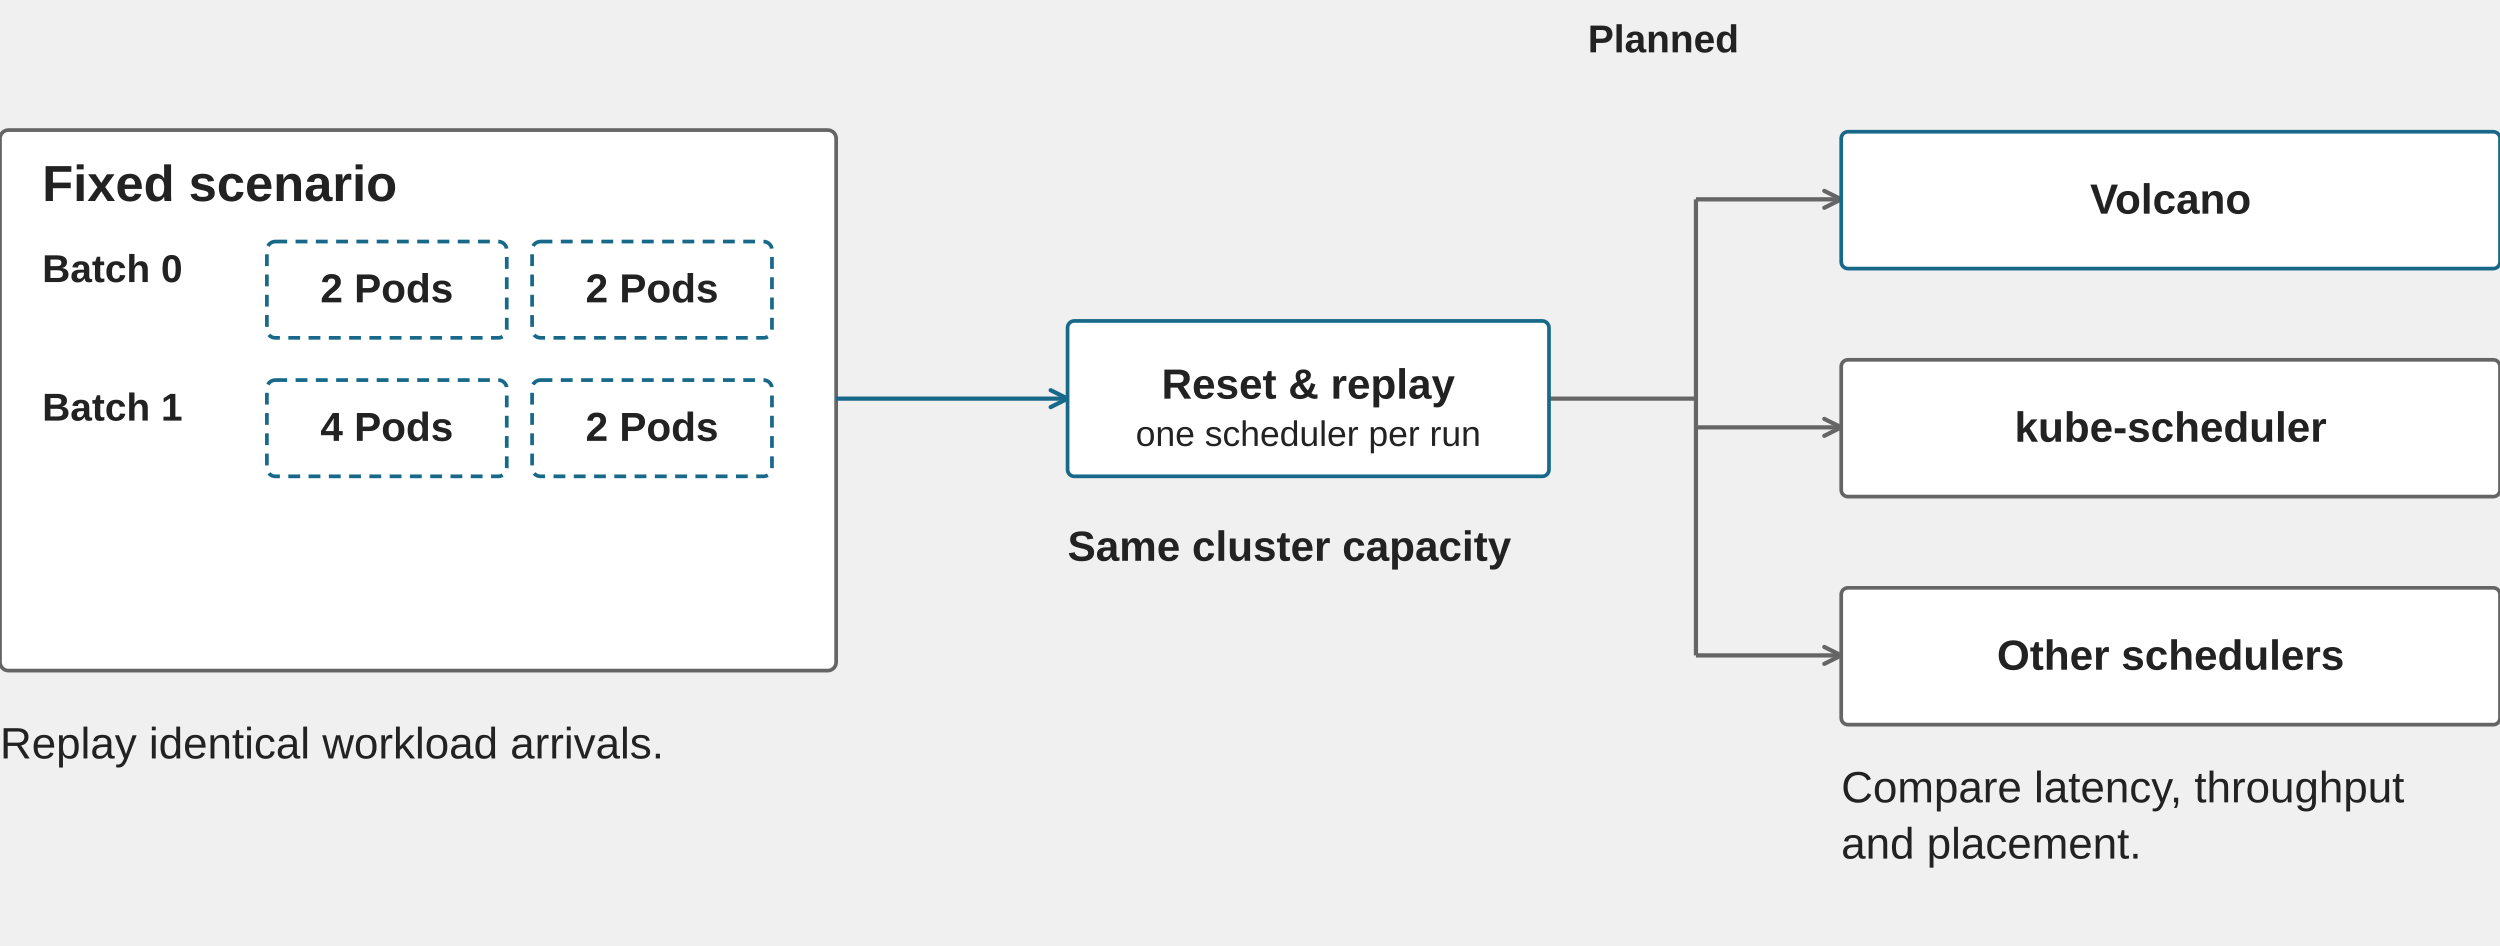
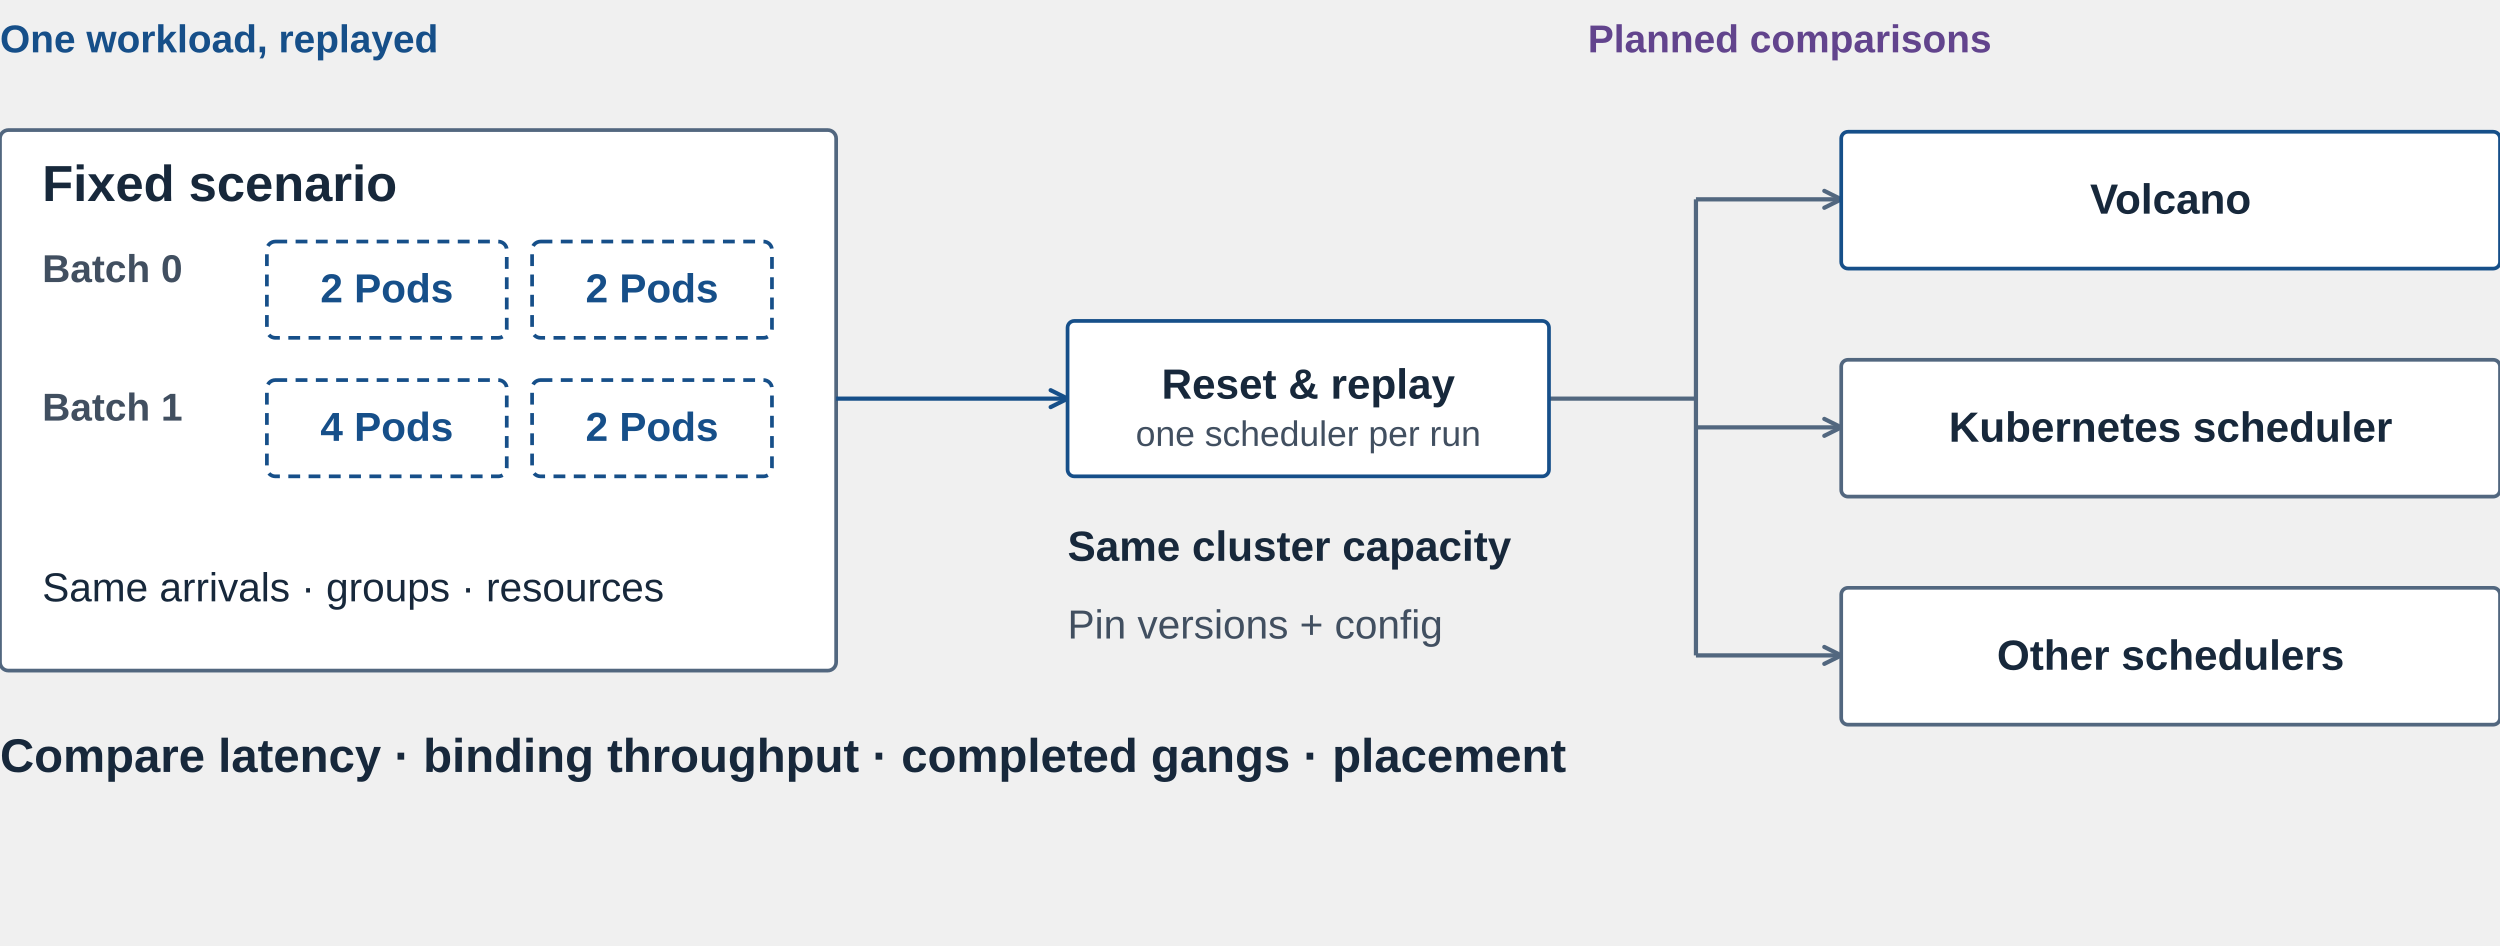
<svg xmlns="http://www.w3.org/2000/svg" width="1480" height="560" viewBox="0 0 1480 560">
  <defs>
-     <marker id="arrow-176889" viewBox="0 0 12 12" refX="12" refY="6" markerWidth="12" markerHeight="12" markerUnits="userSpaceOnUse" orient="auto">
-       <path d="M0 0 L12 6 L0 12 Z" fill="#176889" />
+     <marker id="arrow-146653" viewBox="0 0 12 12" refX="12" refY="6" markerWidth="12" markerHeight="12" markerUnits="userSpaceOnUse" orient="auto">
+       <path d="M0 0 L12 6 L0 12 Z" fill="#146653" />
    </marker>
-     <marker id="arrow-222222" viewBox="0 0 12 12" refX="12" refY="6" markerWidth="12" markerHeight="12" markerUnits="userSpaceOnUse" orient="auto">
-       <path d="M0 0 L12 6 L0 12 Z" fill="#222222" />
+     <marker id="arrow-164f89" viewBox="0 0 12 12" refX="12" refY="6" markerWidth="12" markerHeight="12" markerUnits="userSpaceOnUse" orient="auto">
+       <path d="M0 0 L12 6 L0 12 Z" fill="#164f89" />
    </marker>
-     <marker id="arrow-555555" viewBox="0 0 12 12" refX="12" refY="6" markerWidth="12" markerHeight="12" markerUnits="userSpaceOnUse" orient="auto">
-       <path d="M0 0 L12 6 L0 12 Z" fill="#555555" />
+     <marker id="arrow-17283b" viewBox="0 0 12 12" refX="12" refY="6" markerWidth="12" markerHeight="12" markerUnits="userSpaceOnUse" orient="auto">
+       <path d="M0 0 L12 6 L0 12 Z" fill="#17283b" />
    </marker>
-     <marker id="arrow-5b753e" viewBox="0 0 12 12" refX="12" refY="6" markerWidth="12" markerHeight="12" markerUnits="userSpaceOnUse" orient="auto">
-       <path d="M0 0 L12 6 L0 12 Z" fill="#5b753e" />
+     <marker id="arrow-414f60" viewBox="0 0 12 12" refX="12" refY="6" markerWidth="12" markerHeight="12" markerUnits="userSpaceOnUse" orient="auto">
+       <path d="M0 0 L12 6 L0 12 Z" fill="#414f60" />
    </marker>
-     <marker id="arrow-656565" viewBox="0 0 12 12" refX="12" refY="6" markerWidth="12" markerHeight="12" markerUnits="userSpaceOnUse" orient="auto">
-       <path d="M0 0 L12 6 L0 12 Z" fill="#656565" />
+     <marker id="arrow-52677f" viewBox="0 0 12 12" refX="12" refY="6" markerWidth="12" markerHeight="12" markerUnits="userSpaceOnUse" orient="auto">
+       <path d="M0 0 L12 6 L0 12 Z" fill="#52677f" />
    </marker>
-     <marker id="arrow-cccccc" viewBox="0 0 12 12" refX="12" refY="6" markerWidth="12" markerHeight="12" markerUnits="userSpaceOnUse" orient="auto">
-       <path d="M0 0 L12 6 L0 12 Z" fill="#cccccc" />
+     <marker id="arrow-62448d" viewBox="0 0 12 12" refX="12" refY="6" markerWidth="12" markerHeight="12" markerUnits="userSpaceOnUse" orient="auto">
+       <path d="M0 0 L12 6 L0 12 Z" fill="#62448d" />
    </marker>
-     <marker id="arrow-e3edf4" viewBox="0 0 12 12" refX="12" refY="6" markerWidth="12" markerHeight="12" markerUnits="userSpaceOnUse" orient="auto">
-       <path d="M0 0 L12 6 L0 12 Z" fill="#e3edf4" />
+     <marker id="arrow-8b621c" viewBox="0 0 12 12" refX="12" refY="6" markerWidth="12" markerHeight="12" markerUnits="userSpaceOnUse" orient="auto">
+       <path d="M0 0 L12 6 L0 12 Z" fill="#8b621c" />
    </marker>
-     <marker id="arrow-e64030" viewBox="0 0 12 12" refX="12" refY="6" markerWidth="12" markerHeight="12" markerUnits="userSpaceOnUse" orient="auto">
-       <path d="M0 0 L12 6 L0 12 Z" fill="#e64030" />
+     <marker id="arrow-a6b5c6" viewBox="0 0 12 12" refX="12" refY="6" markerWidth="12" markerHeight="12" markerUnits="userSpaceOnUse" orient="auto">
+       <path d="M0 0 L12 6 L0 12 Z" fill="#a6b5c6" />
    </marker>
-     <marker id="arrow-e8eedf" viewBox="0 0 12 12" refX="12" refY="6" markerWidth="12" markerHeight="12" markerUnits="userSpaceOnUse" orient="auto">
-       <path d="M0 0 L12 6 L0 12 Z" fill="#e8eedf" />
+     <marker id="arrow-c14421" viewBox="0 0 12 12" refX="12" refY="6" markerWidth="12" markerHeight="12" markerUnits="userSpaceOnUse" orient="auto">
+       <path d="M0 0 L12 6 L0 12 Z" fill="#c14421" />
    </marker>
-     <marker id="arrow-eeeeee" viewBox="0 0 12 12" refX="12" refY="6" markerWidth="12" markerHeight="12" markerUnits="userSpaceOnUse" orient="auto">
-       <path d="M0 0 L12 6 L0 12 Z" fill="#eeeeee" />
+     <marker id="arrow-dce5ee" viewBox="0 0 12 12" refX="12" refY="6" markerWidth="12" markerHeight="12" markerUnits="userSpaceOnUse" orient="auto">
+       <path d="M0 0 L12 6 L0 12 Z" fill="#dce5ee" />
    </marker>
-     <marker id="arrow-fafafa" viewBox="0 0 12 12" refX="12" refY="6" markerWidth="12" markerHeight="12" markerUnits="userSpaceOnUse" orient="auto">
-       <path d="M0 0 L12 6 L0 12 Z" fill="#fafafa" />
+     <marker id="arrow-dce9f8" viewBox="0 0 12 12" refX="12" refY="6" markerWidth="12" markerHeight="12" markerUnits="userSpaceOnUse" orient="auto">
+       <path d="M0 0 L12 6 L0 12 Z" fill="#dce9f8" />
+     </marker>
+     <marker id="arrow-deeee8" viewBox="0 0 12 12" refX="12" refY="6" markerWidth="12" markerHeight="12" markerUnits="userSpaceOnUse" orient="auto">
+       <path d="M0 0 L12 6 L0 12 Z" fill="#deeee8" />
+     </marker>
+     <marker id="arrow-eae3f3" viewBox="0 0 12 12" refX="12" refY="6" markerWidth="12" markerHeight="12" markerUnits="userSpaceOnUse" orient="auto">
+       <path d="M0 0 L12 6 L0 12 Z" fill="#eae3f3" />
+     </marker>
+     <marker id="arrow-f2f5f9" viewBox="0 0 12 12" refX="12" refY="6" markerWidth="12" markerHeight="12" markerUnits="userSpaceOnUse" orient="auto">
+       <path d="M0 0 L12 6 L0 12 Z" fill="#f2f5f9" />
+     </marker>
+     <marker id="arrow-fff5e2" viewBox="0 0 12 12" refX="12" refY="6" markerWidth="12" markerHeight="12" markerUnits="userSpaceOnUse" orient="auto">
+       <path d="M0 0 L12 6 L0 12 Z" fill="#fff5e2" />
    </marker>
    <marker id="arrow-ffffff" viewBox="0 0 12 12" refX="12" refY="6" markerWidth="12" markerHeight="12" markerUnits="userSpaceOnUse" orient="auto">
      <path d="M0 0 L12 6 L0 12 Z" fill="#ffffff" />
    </marker>
  </defs>
-   <rect x="0" y="77" width="495" height="320" rx="5" fill="#ffffff" stroke="#656565" stroke-width="2.2" />
-   <path d="M495,236 L632,236" fill="none" stroke="#176889" stroke-width="2.5" stroke-linejoin="round" />
-   <path d="M622.0,241.0 L632,236 L622.0,231.0" fill="none" stroke="#176889" stroke-width="2.5" stroke-linecap="round" stroke-linejoin="round" />
-   <path d="M917,236 L1004,236" fill="none" stroke="#656565" stroke-width="2.5" stroke-linejoin="round" />
-   <path d="M1004,118 L1004,388" fill="none" stroke="#656565" stroke-width="2.5" stroke-linejoin="round" />
-   <path d="M1004,118 L1090,118" fill="none" stroke="#656565" stroke-width="2.5" stroke-linejoin="round" />
-   <path d="M1080.0,123.0 L1090,118 L1080.0,113.0" fill="none" stroke="#656565" stroke-width="2.5" stroke-linecap="round" stroke-linejoin="round" />
-   <path d="M1004,253 L1090,253" fill="none" stroke="#656565" stroke-width="2.5" stroke-linejoin="round" />
-   <path d="M1080.0,258.0 L1090,253 L1080.0,248.0" fill="none" stroke="#656565" stroke-width="2.5" stroke-linecap="round" stroke-linejoin="round" />
-   <path d="M1004,388 L1090,388" fill="none" stroke="#656565" stroke-width="2.5" stroke-linejoin="round" />
-   <path d="M1080.0,393.0 L1090,388 L1080.0,383.0" fill="none" stroke="#656565" stroke-width="2.5" stroke-linecap="round" stroke-linejoin="round" />
-   <text x="940" y="31" font-family="Liberation Sans, Arial, sans-serif" font-size="23" font-weight="700" fill="#222222" text-anchor="start">Planned</text>
-   <text x="25" y="119" font-family="Liberation Sans, Arial, sans-serif" font-size="30" font-weight="700" fill="#222222" text-anchor="start">
+   <rect x="0" y="77" width="495" height="320" rx="5" fill="#ffffff" stroke="#52677f" stroke-width="2.2" />
+   <path d="M495,236 L632,236" fill="none" stroke="#164f89" stroke-width="2.5" stroke-linejoin="round" />
+   <path d="M622.0,241.0 L632,236 L622.0,231.0" fill="none" stroke="#164f89" stroke-width="2.5" stroke-linecap="round" stroke-linejoin="round" />
+   <path d="M917,236 L1004,236" fill="none" stroke="#52677f" stroke-width="2.5" stroke-linejoin="round" />
+   <path d="M1004,118 L1004,388" fill="none" stroke="#52677f" stroke-width="2.5" stroke-linejoin="round" />
+   <path d="M1004,118 L1090,118" fill="none" stroke="#52677f" stroke-width="2.5" stroke-linejoin="round" />
+   <path d="M1080.0,123.0 L1090,118 L1080.0,113.0" fill="none" stroke="#52677f" stroke-width="2.5" stroke-linecap="round" stroke-linejoin="round" />
+   <path d="M1004,253 L1090,253" fill="none" stroke="#52677f" stroke-width="2.5" stroke-linejoin="round" />
+   <path d="M1080.0,258.0 L1090,253 L1080.0,248.0" fill="none" stroke="#52677f" stroke-width="2.5" stroke-linecap="round" stroke-linejoin="round" />
+   <path d="M1004,388 L1090,388" fill="none" stroke="#52677f" stroke-width="2.5" stroke-linejoin="round" />
+   <path d="M1080.0,393.0 L1090,388 L1080.0,383.0" fill="none" stroke="#52677f" stroke-width="2.5" stroke-linecap="round" stroke-linejoin="round" />
+   <text x="0" y="31" font-family="Liberation Sans, Arial, sans-serif" font-size="23" font-weight="700" fill="#164f89" text-anchor="start">One workload, replayed</text>
+   <text x="940" y="31" font-family="Liberation Sans, Arial, sans-serif" font-size="23" font-weight="700" fill="#62448d" text-anchor="start">Planned comparisons</text>
+   <text x="25" y="119" font-family="Liberation Sans, Arial, sans-serif" font-size="30" font-weight="700" fill="#17283b" text-anchor="start">
    <tspan x="25" dy="0">Fixed scenario</tspan>
  </text>
-   <text x="25" y="167" font-family="Liberation Sans, Arial, sans-serif" font-size="23" font-weight="700" fill="#222222" text-anchor="start">
+   <text x="25" y="167" font-family="Liberation Sans, Arial, sans-serif" font-size="23" font-weight="700" fill="#414f60" text-anchor="start">
    <tspan x="25" dy="0">Batch 0</tspan>
  </text>
-   <rect x="158" y="143" width="142" height="57" rx="5" fill="#ffffff" stroke="#176889" stroke-width="2.2" stroke-dasharray="7 5" />
-   <text x="229" y="179" font-family="Liberation Sans, Arial, sans-serif" font-size="24" font-weight="700" fill="#222222" text-anchor="middle">
+   <rect x="158" y="143" width="142" height="57" rx="5" fill="#ffffff" stroke="#164f89" stroke-width="2.2" stroke-dasharray="7 5" />
+   <text x="229" y="179" font-family="Liberation Sans, Arial, sans-serif" font-size="24" font-weight="700" fill="#164f89" text-anchor="middle">
    <tspan x="229" dy="0">2 Pods</tspan>
  </text>
-   <rect x="315" y="143" width="142" height="57" rx="5" fill="#ffffff" stroke="#176889" stroke-width="2.2" stroke-dasharray="7 5" />
-   <text x="386" y="179" font-family="Liberation Sans, Arial, sans-serif" font-size="24" font-weight="700" fill="#222222" text-anchor="middle">
+   <rect x="315" y="143" width="142" height="57" rx="5" fill="#ffffff" stroke="#164f89" stroke-width="2.2" stroke-dasharray="7 5" />
+   <text x="386" y="179" font-family="Liberation Sans, Arial, sans-serif" font-size="24" font-weight="700" fill="#164f89" text-anchor="middle">
    <tspan x="386" dy="0">2 Pods</tspan>
  </text>
-   <text x="25" y="249" font-family="Liberation Sans, Arial, sans-serif" font-size="23" font-weight="700" fill="#222222" text-anchor="start">
+   <text x="25" y="249" font-family="Liberation Sans, Arial, sans-serif" font-size="23" font-weight="700" fill="#414f60" text-anchor="start">
    <tspan x="25" dy="0">Batch 1</tspan>
  </text>
-   <rect x="158" y="225" width="142" height="57" rx="5" fill="#ffffff" stroke="#176889" stroke-width="2.2" stroke-dasharray="7 5" />
-   <text x="229" y="261" font-family="Liberation Sans, Arial, sans-serif" font-size="24" font-weight="700" fill="#222222" text-anchor="middle">
+   <rect x="158" y="225" width="142" height="57" rx="5" fill="#ffffff" stroke="#164f89" stroke-width="2.2" stroke-dasharray="7 5" />
+   <text x="229" y="261" font-family="Liberation Sans, Arial, sans-serif" font-size="24" font-weight="700" fill="#164f89" text-anchor="middle">
    <tspan x="229" dy="0">4 Pods</tspan>
  </text>
-   <rect x="315" y="225" width="142" height="57" rx="5" fill="#ffffff" stroke="#176889" stroke-width="2.2" stroke-dasharray="7 5" />
-   <text x="386" y="261" font-family="Liberation Sans, Arial, sans-serif" font-size="24" font-weight="700" fill="#222222" text-anchor="middle">
+   <rect x="315" y="225" width="142" height="57" rx="5" fill="#ffffff" stroke="#164f89" stroke-width="2.2" stroke-dasharray="7 5" />
+   <text x="386" y="261" font-family="Liberation Sans, Arial, sans-serif" font-size="24" font-weight="700" fill="#164f89" text-anchor="middle">
    <tspan x="386" dy="0">2 Pods</tspan>
  </text>
-   <rect x="632" y="190" width="285" height="92" rx="4" fill="#ffffff" stroke="#176889" stroke-width="2.2" />
-   <text x="774.5" y="236.0" font-family="Liberation Sans, Arial, sans-serif" font-size="25" font-weight="700" fill="#222222" text-anchor="middle">
+   <text x="25" y="356" font-family="Liberation Sans, Arial, sans-serif" font-size="24" font-weight="400" fill="#17283b" text-anchor="start">
+     <tspan x="25" dy="0">Same arrivals · groups · resources</tspan>
+   </text>
+   <rect x="632" y="190" width="285" height="92" rx="4" fill="#ffffff" stroke="#164f89" stroke-width="2.2" />
+   <text x="774.5" y="236.0" font-family="Liberation Sans, Arial, sans-serif" font-size="25" font-weight="700" fill="#17283b" text-anchor="middle">
    <tspan x="774.5" dy="0">Reset &amp; replay</tspan>
  </text>
-   <text x="774.5" y="264.0" font-family="Liberation Sans, Arial, sans-serif" font-size="21" font-weight="400" fill="#222222" text-anchor="middle">
+   <text x="774.5" y="264.0" font-family="Liberation Sans, Arial, sans-serif" font-size="21" font-weight="400" fill="#414f60" text-anchor="middle">
    <tspan x="774.5" dy="0">one scheduler per run</tspan>
  </text>
-   <text x="632" y="332" font-family="Liberation Sans, Arial, sans-serif" font-size="25" font-weight="700" fill="#222222" text-anchor="start">
+   <text x="632" y="332" font-family="Liberation Sans, Arial, sans-serif" font-size="25" font-weight="700" fill="#17283b" text-anchor="start">
    <tspan x="632" dy="0">Same cluster capacity</tspan>
  </text>
-   <rect x="1090" y="78" width="390" height="81" rx="4" fill="#ffffff" stroke="#176889" stroke-width="2.2" />
-   <text x="1285.0" y="126.5" font-family="Liberation Sans, Arial, sans-serif" font-size="25" font-weight="700" fill="#222222" text-anchor="middle">
+   <text x="632" y="378" font-family="Liberation Sans, Arial, sans-serif" font-size="24" font-weight="400" fill="#414f60" text-anchor="start">
+     <tspan x="632" dy="0">Pin versions + config</tspan>
+   </text>
+   <rect x="1090" y="78" width="390" height="81" rx="4" fill="#ffffff" stroke="#164f89" stroke-width="2.2" />
+   <text x="1285.0" y="126.5" font-family="Liberation Sans, Arial, sans-serif" font-size="25" font-weight="700" fill="#17283b" text-anchor="middle">
    <tspan x="1285.0" dy="0">Volcano</tspan>
  </text>
-   <rect x="1090" y="213" width="390" height="81" rx="4" fill="#ffffff" stroke="#656565" stroke-width="2.2" />
-   <text x="1285.0" y="261.5" font-family="Liberation Sans, Arial, sans-serif" font-size="25" font-weight="700" fill="#222222" text-anchor="middle">kube-scheduler</text>
-   <rect x="1090" y="348" width="390" height="81" rx="4" fill="#ffffff" stroke="#656565" stroke-width="2.2" />
-   <text x="1285.0" y="396.5" font-family="Liberation Sans, Arial, sans-serif" font-size="25" font-weight="700" fill="#222222" text-anchor="middle">Other schedulers</text>
-   <text x="0" y="449" font-family="Liberation Sans, Arial, sans-serif" font-size="26" font-weight="400" fill="#222222" text-anchor="start">
-     <tspan x="0" dy="0">Replay identical workload arrivals.</tspan>
-   </text>
-   <text x="1090" y="475" font-family="Liberation Sans, Arial, sans-serif" font-size="26" font-weight="400" fill="#222222" text-anchor="start">
-     <tspan x="1090" dy="0">Compare latency, throughput</tspan>
-     <tspan x="1090" dy="33.28">and placement.</tspan>
+   <rect x="1090" y="213" width="390" height="81" rx="4" fill="#ffffff" stroke="#52677f" stroke-width="2.2" />
+   <text x="1285.0" y="261.5" font-family="Liberation Sans, Arial, sans-serif" font-size="25" font-weight="700" fill="#17283b" text-anchor="middle">Kubernetes scheduler</text>
+   <rect x="1090" y="348" width="390" height="81" rx="4" fill="#ffffff" stroke="#52677f" stroke-width="2.2" />
+   <text x="1285.0" y="396.5" font-family="Liberation Sans, Arial, sans-serif" font-size="25" font-weight="700" fill="#17283b" text-anchor="middle">Other schedulers</text>
+   <text x="0" y="457" font-family="Liberation Sans, Arial, sans-serif" font-size="28" font-weight="700" fill="#17283b" text-anchor="start">
+     <tspan x="0" dy="0">Compare latency · binding throughput · completed gangs · placement</tspan>
  </text>
</svg>
